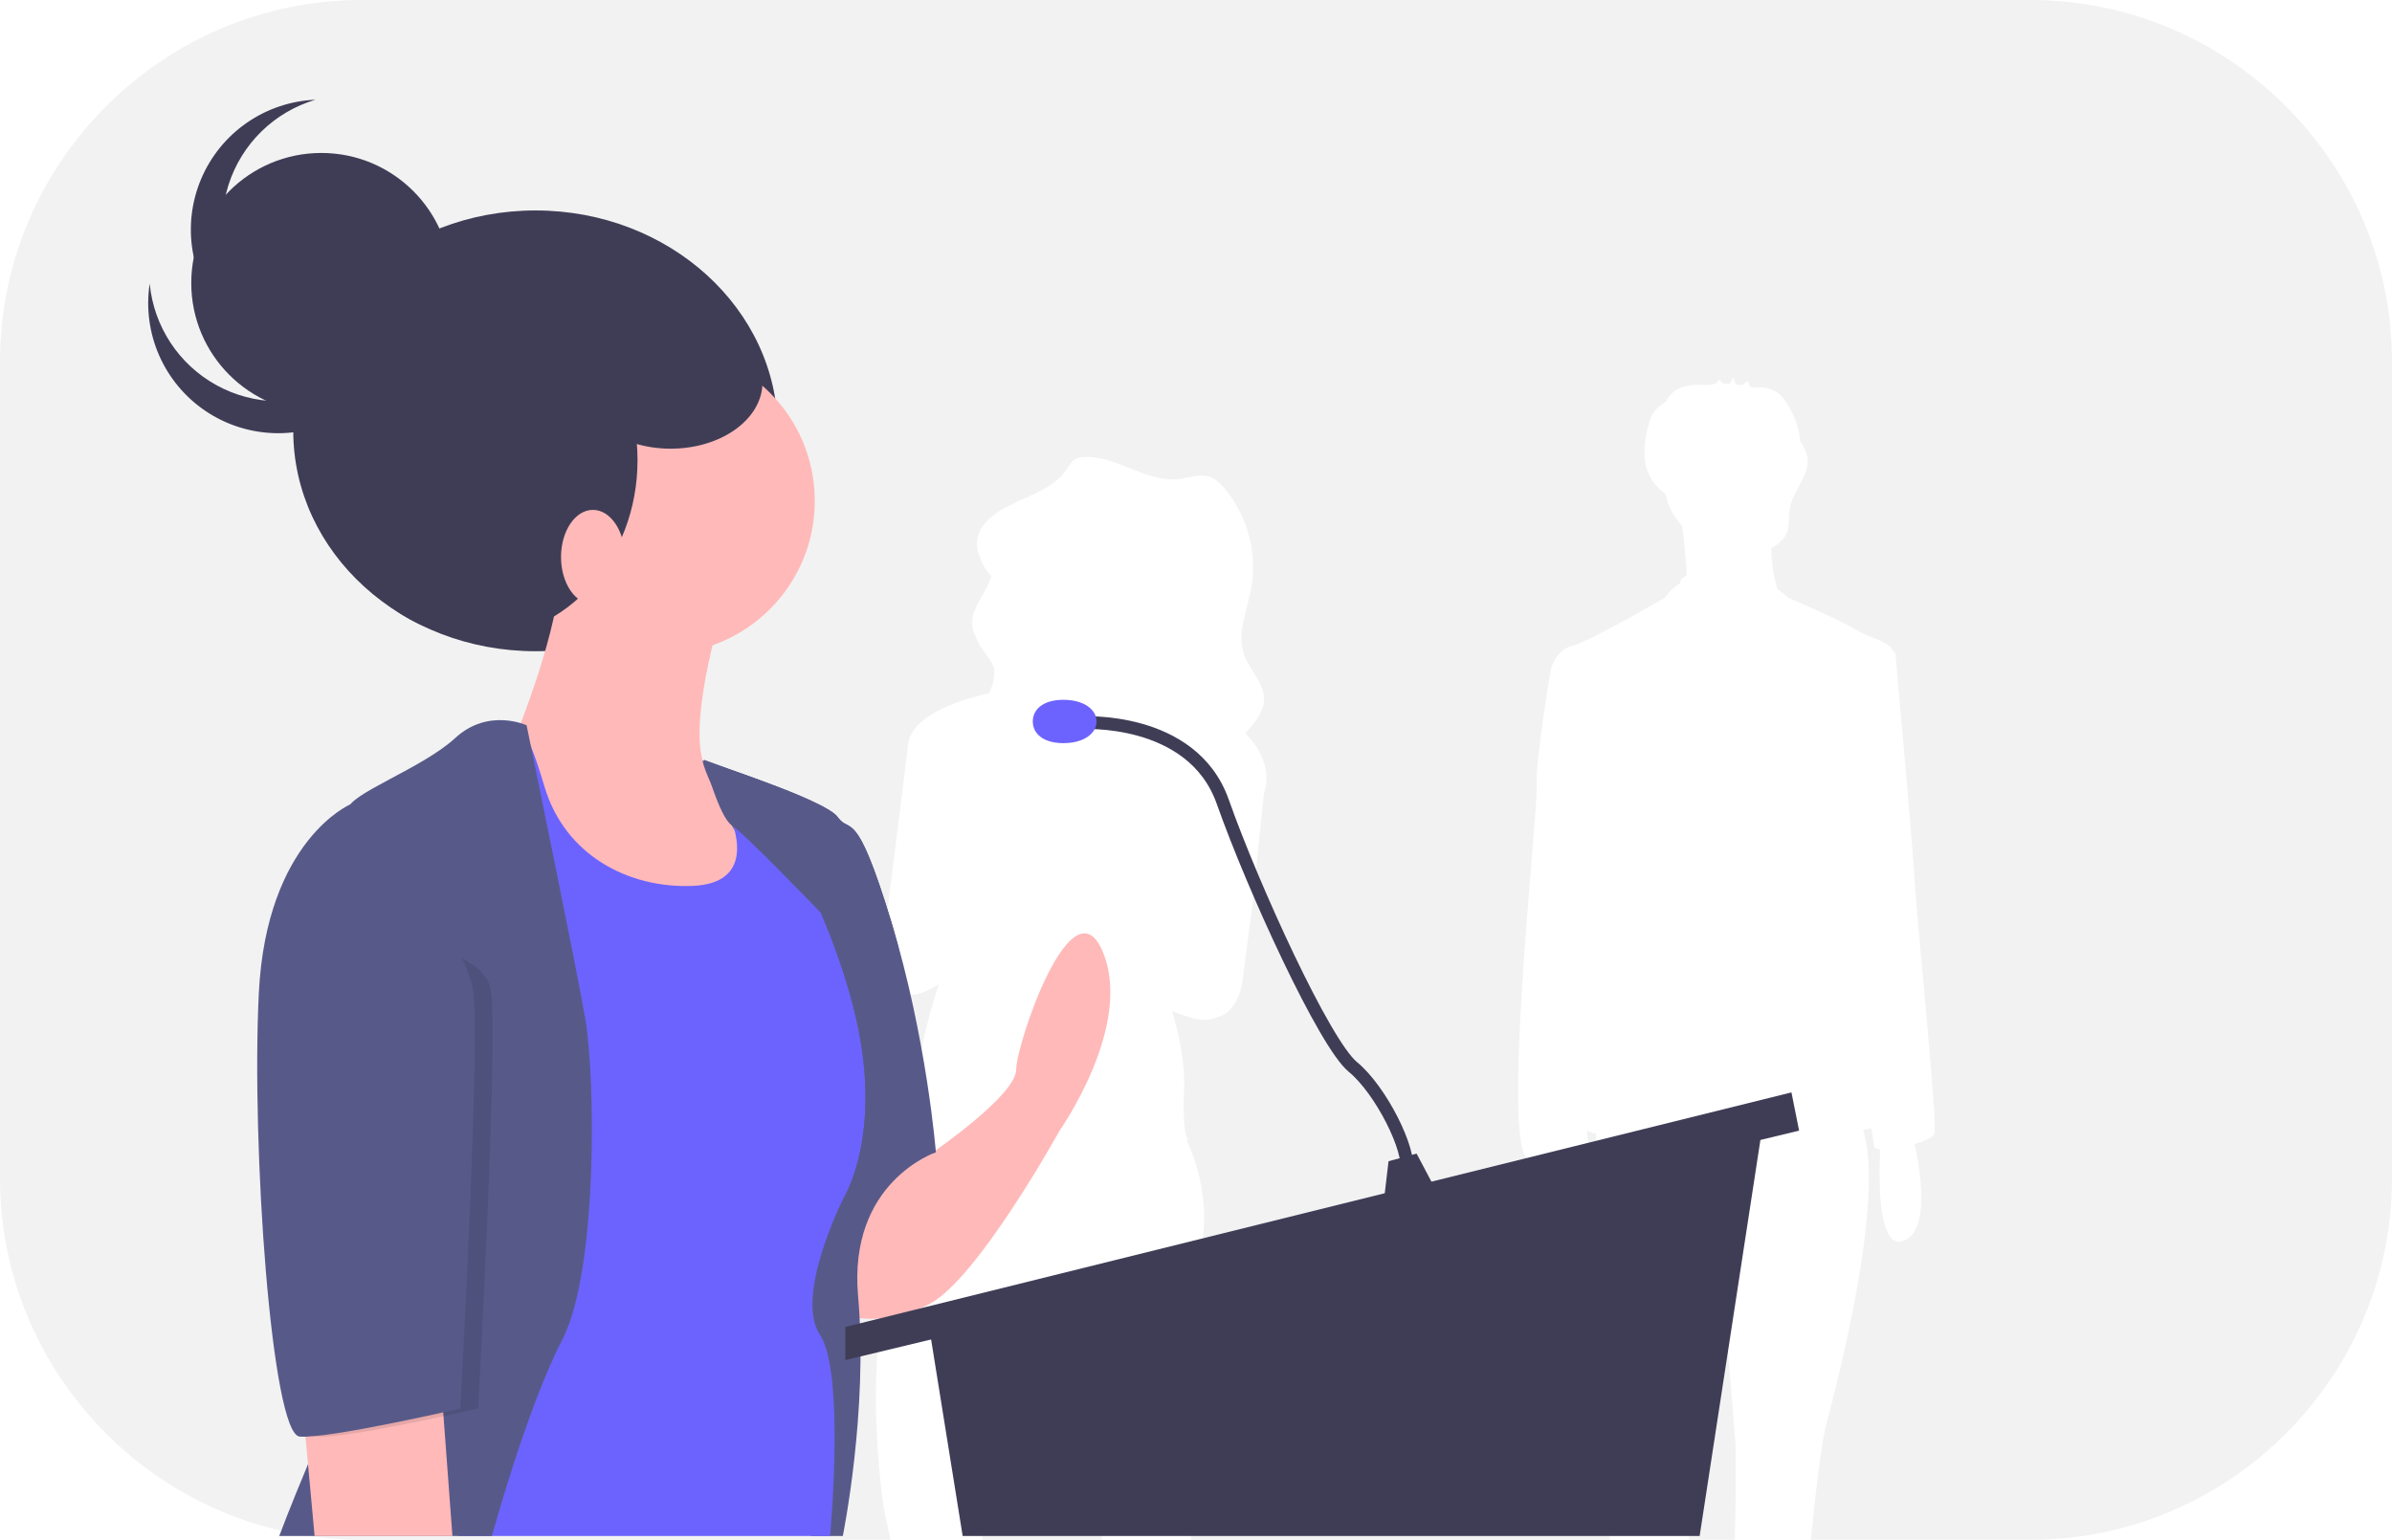
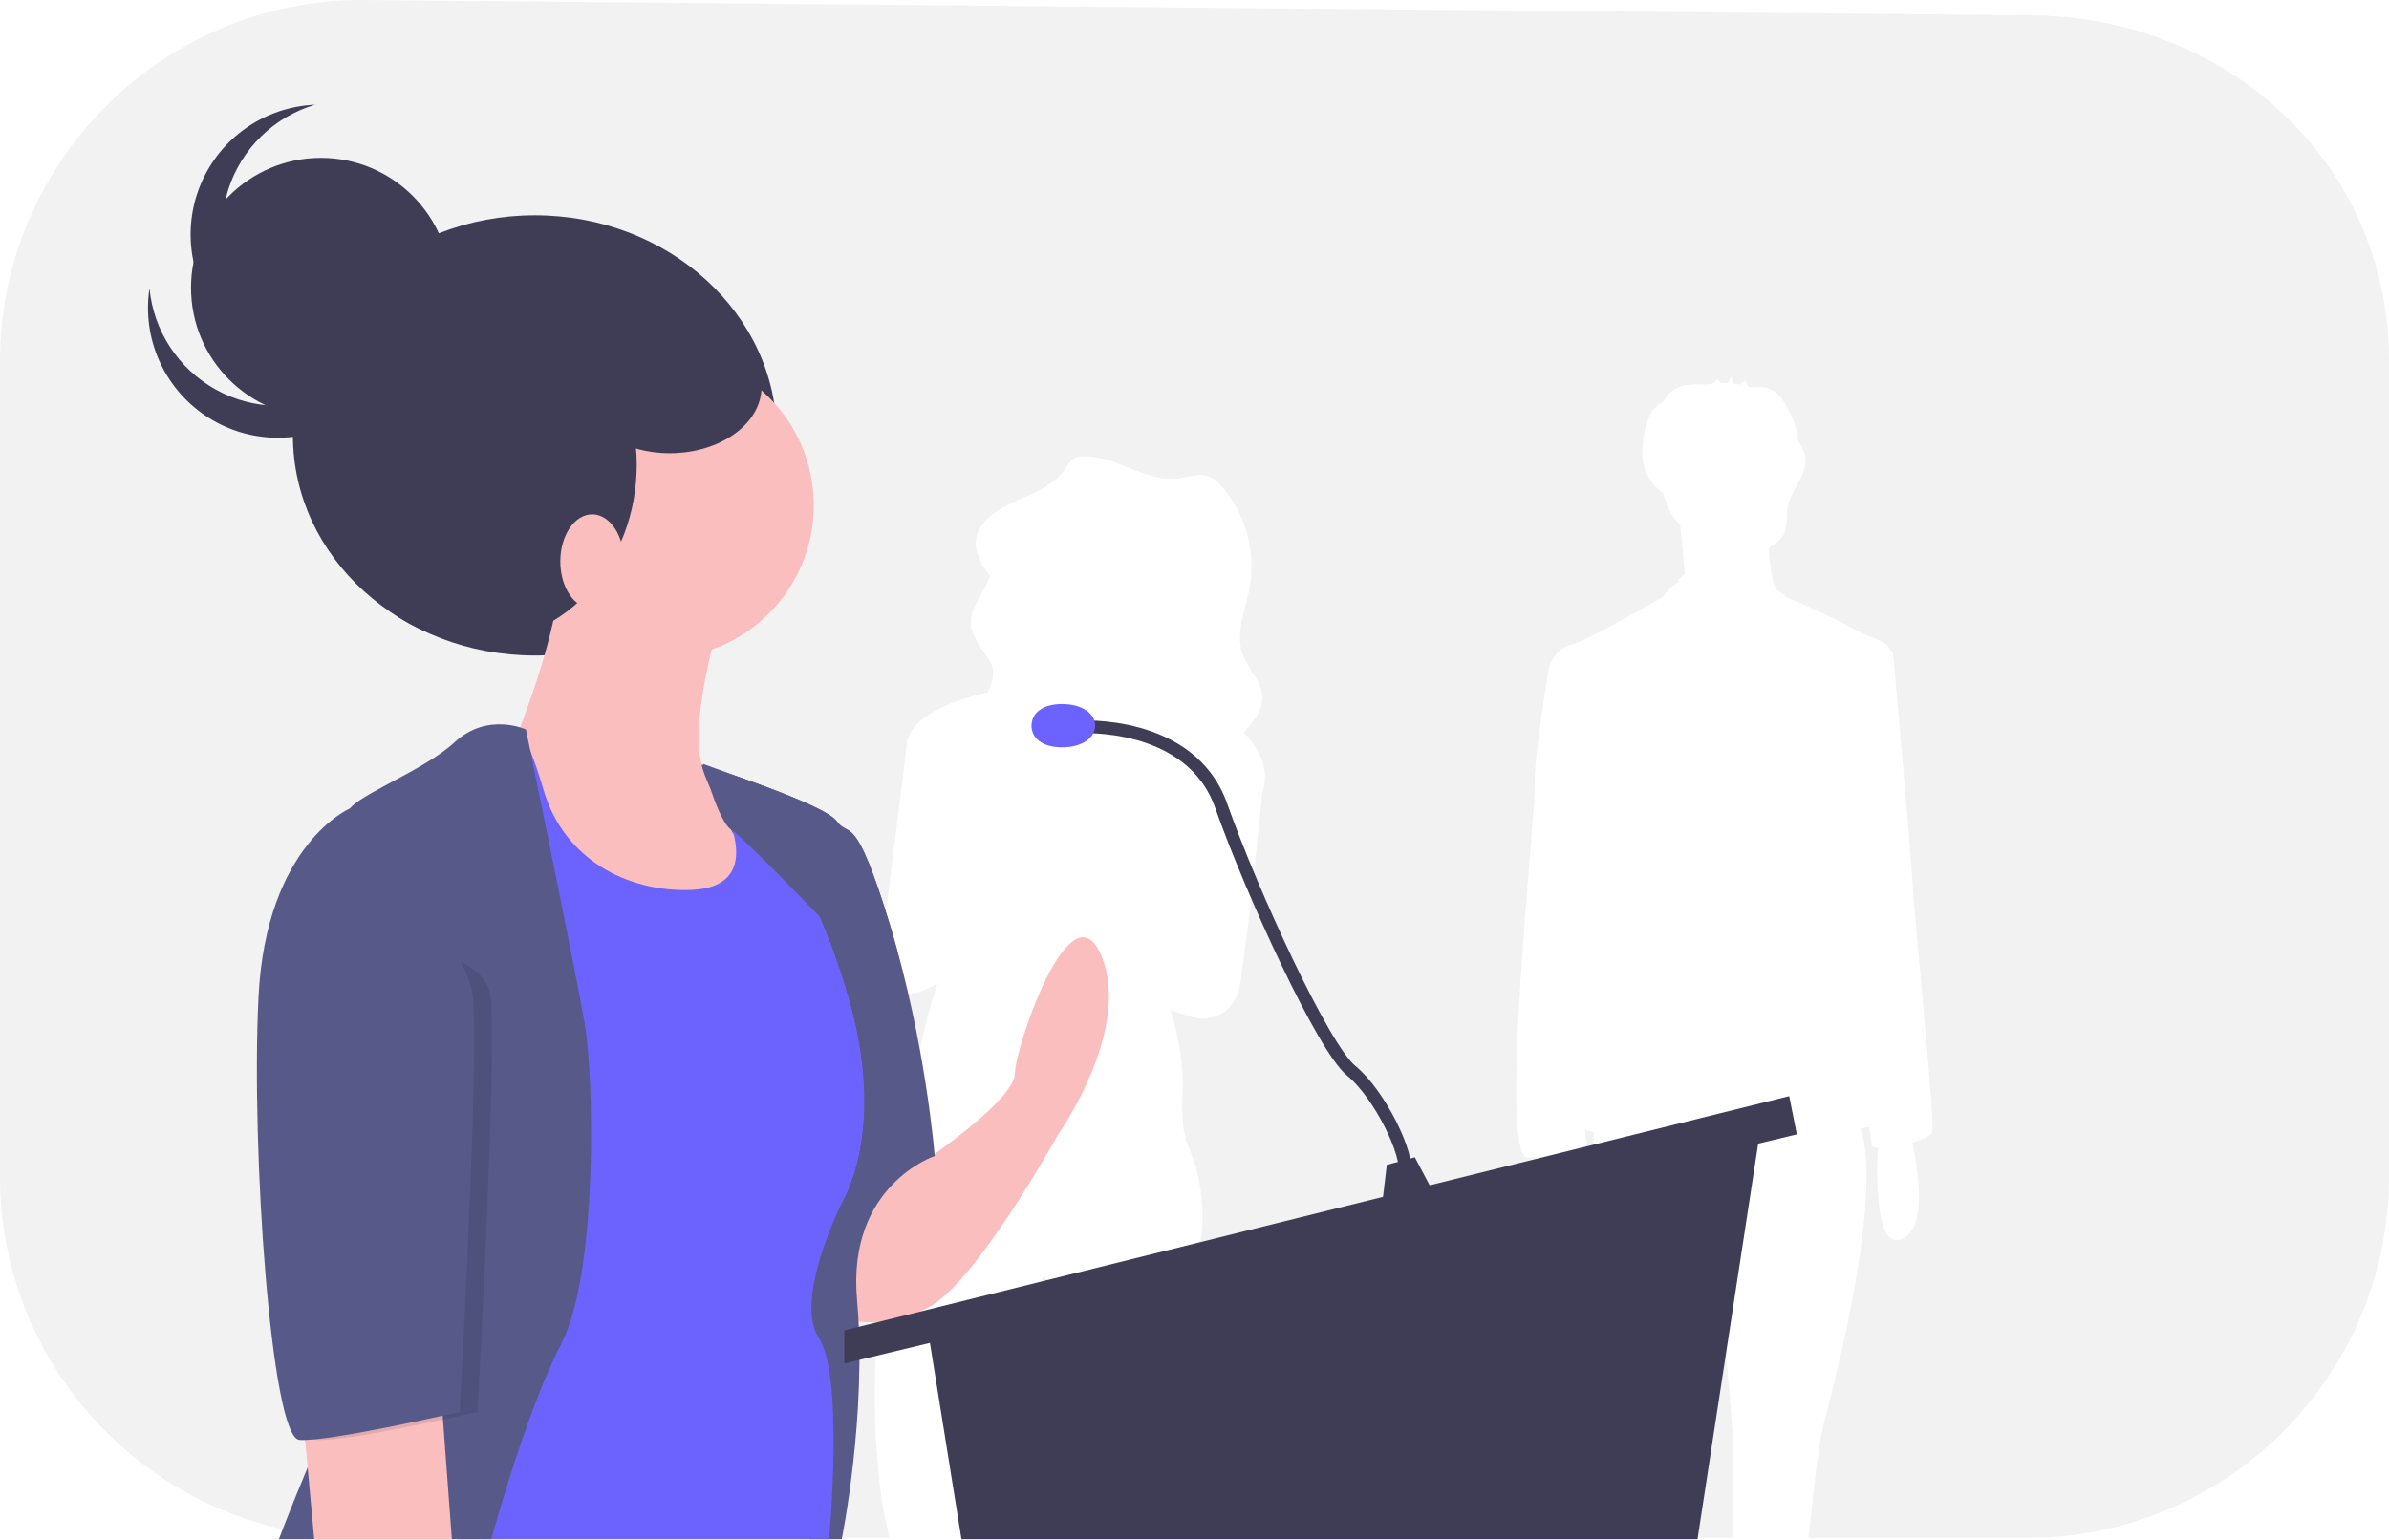
- <svg xmlns="http://www.w3.org/2000/svg" id="b0f35fe8-0104-458a-8f81-ef42473ec9c0" data-name="Layer 1" width="938" height="604" viewBox="0 0 938 604">
-   <path d="M811.584,714.656l-4.874-60.576-13.925,64.057s.184,16.161.645,33.863h17.84C811.872,731.764,811.584,714.656,811.584,714.656Z" transform="translate(-131 -148)" fill="#f2f2f2" />
-   <path d="M560.99,736.199A123.334,123.334,0,0,1,558.092,718.978l-1.949-20.955c-.82-5.739-1.662-10.795-2.509-15.259-6.208-31.823-12.616-32.973-12.616-32.973-.275.211-.543.444-.818.685a20.629,20.629,0,0,0-2.098,2.214C527.895,665.663,520.971,699.309,517.333,721.629c-2.009,12.329-3.01,21.201-3.01,21.201s.91,3.779,2.15,9.17h46.575A82.799,82.799,0,0,0,560.99,736.199Z" transform="translate(-131 -148)" fill="#f2f2f2" />
-   <path d="M927.22,148H272.78C194.801,148,131,211.801,131,289.78V610.22C131,688.199,194.801,752,272.78,752H480.202l-2.677-12.601s-6.885-44.427,0-79.065a260.03,260.03,0,0,0,4.567-32.929,198.378,198.378,0,0,1,6.097-36.972c.182-.699.386-1.391.576-2.088-1.679-.457-2.45-.822-2.061-1.052,1.076-.635,1.667-2.581,1.962-5.05a241.718,241.718,0,0,1,10.437-48.095c-6.957,4.367-11.576,4.831-14.599,3.139-10.625-2.902-6.214-26.8-6.214-26.8s6.603-51.69,8.797-70.406c1.261-10.758,17.419-16.854,31.723-20.164,1.507-3.233,2.593-6.49,1.904-9.908-.046-.23-.113-.453-.174-.677-1.819-4.04-5.516-7.363-6.903-11.546a12.182,12.182,0,0,1-1.283-3.603c-1.229-7.172,5.478-13.368,7.411-20.265a16.695,16.695,0,0,1-4.288-6.876c-2.947-6.043-1.51-13.297,7.952-18.898,1.889-1.118,3.891-2.105,5.924-3.052a9.214,9.214,0,0,1,2.405-1.103c6.77-3.062,13.575-6.026,17.627-11.988,1.043-1.536,1.959-3.317,3.647-4.124a7.035,7.035,0,0,1,2.511-.562c13.045-1.001,24.858,10.185,37.841,8.582,3.933-.486,7.948-2.139,11.723-.949,2.481.782,4.417,2.688,6.084,4.658a48.005,48.005,0,0,1,10.41,39.529c-1.646,8.553-5.649,17.368-2.765,25.597,2.12,6.046,7.794,10.954,7.835,17.35.033,5.263-3.703,9.463-7.312,13.558q.704.72,1.372,1.479c8.821,10.05,7.154,18.628,5.91,22.062l0.0.002L622.105,502.956,618.28,532.323s-.946,12.052-9.854,14.695c-2.595,1.2-5.995,1.517-10.464.157-2.9-.883-5.343-1.764-7.417-2.622,1.96,6.26,5.334,19.04,4.786,31.444-.765,17.319,1.53,18.825,1.53,18.825a3.101,3.101,0,0,1-.487.481c9.087,20.076,9.17,40.674-.278,61.265-10.71,23.343.765,77.559.765,77.559s.817,8.457,1.184,17.872h164.288c-2.613-24.923-5.752-49.873-7.147-52.662-2.299-4.598.62-80.345,1.71-106.656-.484-.123-.957-.247-1.403-.375-.776-.223-1.475-.455-2.12-.693a15.453,15.453,0,0,0,.421,3.979c.967,2.256-1.352,3.915-5.293,5.046,2.292,11.186,5.123,32.001-4.455,36.034-9.853,4.149-10.05-21.052-9.509-34.187-1.243.046-2.489.07-3.72.07-11.837,0,3.481-137.166,2.785-146.217-.696-9.052,5.57-45.954,5.57-45.954s2.089-7.659,8.355-9.052,36.206-18.799,36.206-18.799A22.362,22.362,0,0,1,790,376.602v-1.03a22.965,22.965,0,0,1,2.485-2.011c-.365-6.084-1.188-13.932-1.788-19.235a24.302,24.302,0,0,1-6.533-12.5,38.369,38.369,0,0,1-3.646-3.239,18.996,18.996,0,0,1-4.67-11.856,37.464,37.464,0,0,1,1.857-12.8,15.324,15.324,0,0,1,1.613-3.909,14.145,14.145,0,0,1,3.645-3.614c.423-.314.859-.607,1.294-.903a12.194,12.194,0,0,1,3.94-4.472c3.554-2.333,8.127-2.143,12.377-2.037.063.002.128.001.192.002q1.182-.19,2.373-.315a2.434,2.434,0,0,0,1.904-1.865q.863.829,1.726,1.658,1.295-.019,2.588.044A18.489,18.489,0,0,1,810.699,296q.473,1.349.946,2.698c.866.092,1.729.208,2.588.357q1.015-.807,2.03-1.613c.15-.119.689,1.643.961,2.248.466.12.93.247,1.391.389.719-.033,1.518-.168,1.963-.16a13.129,13.129,0,0,1,6.997,1.745,15.027,15.027,0,0,1,4.447,5.133,33.252,33.252,0,0,1,4.964,14.322,16.6,16.6,0,0,1,2.754,6.155c1.149,6.989-5.493,12.83-6.809,19.79-.702,3.713.099,7.825-1.792,11.097a11.588,11.588,0,0,1-3.19,3.344,24.067,24.067,0,0,1-2.357,1.552,60.516,60.516,0,0,0,1.441,12.515l.896,3.435c1.393,1.004,2.895,2.165,4.545,3.528,0,0,19.496,8.355,26.458,12.533,6.121,3.673,12.776,4.121,14.769,8.905l.549.146s6.963,77.286,7.659,90.515,9.052,94.693,7.659,98.174c-.515,1.288-3.799,2.767-7.764,3.943,2.314,10.574,6.049,33.572-4.073,37.834-10.261,4.321-10.05-23.193-9.438-35.756-1.369-.124-2.265-.482-2.398-1.146-.113-.566-.476-3.122-1.001-7.02-.867.135-1.767.274-2.724.42-.192.029-.395.059-.59.088,8.828,27.768-10.723,101.412-14.484,115.827-1.965,7.533-4.084,26.157-5.995,45.003h86.121C1005.199,752,1069,688.199,1069,610.22V289.78C1069,211.801,1005.199,148,927.22,148Z" transform="translate(-131 -148)" fill="#f2f2f2" />
-   <ellipse cx="210" cy="169" rx="95" ry="86.45" fill="#3f3d56" />
-   <path d="M497.5,599.5h0s32-22,32-32,22-75,34-46-17,70-17,70-32,58-51,68-35,4-35,4v-27l18.282-27.057A22.591,22.591,0,0,1,497.5,599.5Z" transform="translate(-131 -148)" fill="#ffb9b9" />
-   <path d="M406.544,446.336S454.5,461.5,459.5,468.5s7-5,21,41S498,600,498,600s-34.5,11.5-30.5,56.5-6,94-6,94H449.016L421.5,665.5l33-129S407.587,457.173,406.544,446.336Z" transform="translate(-131 -148)" fill="#575a89" />
-   <circle cx="259.5" cy="196.5" r="60" fill="#ffb9b9" />
-   <path d="M413.5,389.5s-17,56-2,64,32,44,32,44l-26,29h-60l-27-30-11-51,15-12s16-40,16-61S413.5,389.5,413.5,389.5Z" transform="translate(-131 -148)" fill="#ffb9b9" />
-   <path d="M418.5,451.5s-12-3-5,9,14,34-11,35-50-12-58-39-11-25-14-24-35,34-35,34l11,62,4,222h146s6-64-4-79,9-53,9-53,17-26,4-76S423.5,451.5,418.5,451.5Z" transform="translate(-131 -148)" fill="#6c63ff" />
-   <path d="M337.5,432.5s-15-7-28,5-42,22-42,28,25,177,8,207-35,78-35,78h83.413S337.5,700.5,351.5,673.5s13-103,9-126S337.5,432.5,337.5,432.5Z" transform="translate(-131 -148)" fill="#575a89" />
-   <polygon points="118.5 549.5 123.37 602.5 177.417 602.5 172.5 536.5 118.5 549.5" fill="#ffb9b9" />
-   <polygon points="364.5 521.5 377.5 602.5 666.5 602.5 691.5 439.5 364.5 521.5" fill="#3f3d56" />
-   <polygon points="702.5 428.5 705.5 443.5 331.5 533.5 331.5 520.5 702.5 428.5" fill="#3f3d56" />
-   <polygon points="544.5 455.5 542.5 472.5 564.5 469.5 555.5 452.5 544.5 455.5" fill="#3f3d56" />
-   <path d="M554.5,431.5s44-3,56,31,40,95,51,104,23,33,21,41" transform="translate(-131 -148)" fill="none" stroke="#3f3d56" stroke-miterlimit="10" stroke-width="5" />
-   <path d="M561,431c0,4.694-4.992,8.5-13,8.5s-12-3.806-12-8.5,3.992-8.5,12-8.5S561,426.306,561,431Z" transform="translate(-131 -148)" fill="#6c63ff" />
-   <path d="M487,587s7.5-31.5-6.5-77.5-16-34-21-41-52.956-22.164-52.956-22.164c.343,3.561,5.639,14.517,12.595,27.623A53.193,53.193,0,0,0,413.5,460.5c-7-12,5-9,5-9,5,0,34,41,47,91s-4,76-4,76Z" transform="translate(-131 -148)" fill="#575a89" />
-   <path d="M407,446s5.92,22.458,10.96,25.729,34.93,34.325,34.93,34.325L449,481l-16-24-4.256-3.088Z" transform="translate(-131 -148)" fill="#575a89" />
-   <path d="M274,515l1.394-51.5S242.5,477.5,239.5,537.5s5,173,16,174,63-11,63-11,8-145,5-164S274,515,274,515Z" transform="translate(-131 -148)" opacity="0.1" />
-   <path d="M276.5,463.5h-8.106S235.5,477.5,232.5,537.5s5,173,16,174,63-11,63-11,8-145,5-164S276.5,463.5,276.5,463.5Z" transform="translate(-131 -148)" fill="#575a89" />
-   <ellipse cx="188" cy="180.5" rx="62" ry="69.5" fill="#3f3d56" />
-   <ellipse cx="232.5" cy="218.5" rx="12.5" ry="18.5" fill="#ffb9b9" />
-   <circle cx="126" cy="111" r="51" fill="#3f3d56" />
-   <path d="M263.592,299.857a50.996,50.996,0,0,1-73.892-40.613,50.995,50.995,0,1,0,101.176,2.839A50.921,50.921,0,0,1,263.592,299.857Z" transform="translate(-131 -148)" fill="#3f3d56" />
-   <path d="M229.021,267.43a50.996,50.996,0,0,1,25.682-80.311,50.994,50.994,0,1,0,16.625,99.841A50.921,50.921,0,0,1,229.021,267.43Z" transform="translate(-131 -148)" fill="#3f3d56" />
-   <ellipse cx="263" cy="150" rx="36" ry="26" fill="#3f3d56" />
+ <svg xmlns="http://www.w3.org/2000/svg" width="938" height="604.5" viewBox="0 0 938 604.5">
+   <g id="Group_85" data-name="Group 85" transform="translate(-20175.18 -1141)">
+     <path id="Path_841" data-name="Path 841" d="M811.584,714.656l-4.874-60.576-13.925,64.057s.184,16.161.645,33.863h17.84C811.872,731.764,811.584,714.656,811.584,714.656Z" transform="translate(20044.18 993)" fill="#f2f2f2" />
+     <path id="Path_842" data-name="Path 842" d="M560.99,736.2a123.332,123.332,0,0,1-2.9-17.221l-1.949-20.955c-.82-5.739-1.662-10.8-2.509-15.259-6.208-31.823-12.616-32.973-12.616-32.973-.275.211-.543.444-.818.685a20.646,20.646,0,0,0-2.1,2.214c-10.207,12.972-17.131,46.618-20.768,68.938-2.009,12.329-3.01,21.2-3.01,21.2s.91,3.779,2.15,9.17h46.575A82.808,82.808,0,0,0,560.99,736.2Z" transform="translate(20044.18 993)" fill="#f2f2f2" />
+     <g id="Group_84" data-name="Group 84">
+       <path id="Path_843" data-name="Path 843" d="M927.22,154,272.78,148C194.8,148,131,211.8,131,289.78V610.22C131,688.2,194.8,752,272.78,752H480.2l-2.677-12.6s-6.885-44.427,0-79.065a260.041,260.041,0,0,0,4.567-32.929,198.378,198.378,0,0,1,6.1-36.972c.182-.7.386-1.391.576-2.088-1.679-.457-2.45-.822-2.061-1.052,1.076-.635,1.667-2.581,1.962-5.05A241.717,241.717,0,0,1,499.1,534.147c-6.957,4.367-11.576,4.831-14.6,3.139-10.625-2.9-6.214-26.8-6.214-26.8s6.6-51.69,8.8-70.406c1.261-10.758,17.419-16.854,31.723-20.164,1.507-3.233,2.593-6.49,1.9-9.908-.046-.23-.113-.453-.174-.677-1.819-4.04-5.516-7.363-6.9-11.546a12.181,12.181,0,0,1-1.283-3.6c-1.229-7.172,5.478-13.368,7.411-20.265a16.7,16.7,0,0,1-4.288-6.876c-2.947-6.043-1.51-13.3,7.952-18.9,1.889-1.118,3.891-2.105,5.924-3.052a9.213,9.213,0,0,1,2.405-1.1c6.77-3.062,13.575-6.026,17.627-11.988,1.043-1.536,1.959-3.317,3.647-4.124a7.035,7.035,0,0,1,2.511-.562c13.045-1,24.858,10.185,37.841,8.582,3.933-.486,7.948-2.139,11.723-.949,2.481.782,4.417,2.688,6.084,4.658a48.006,48.006,0,0,1,10.41,39.529c-1.646,8.553-5.649,17.368-2.765,25.6,2.12,6.046,7.794,10.954,7.835,17.35.033,5.263-3.7,9.463-7.312,13.558q.7.72,1.372,1.479c8.821,10.05,7.154,18.628,5.91,22.062v0L622.1,502.956l-3.825,29.367s-.946,12.052-9.854,14.7c-2.6,1.2-5.995,1.517-10.464.157-2.9-.883-5.343-1.764-7.417-2.622,1.96,6.26,5.334,19.04,4.786,31.444-.765,17.319,1.53,18.825,1.53,18.825a3.1,3.1,0,0,1-.487.481c9.087,20.076,9.17,40.674-.278,61.265-10.71,23.343.765,77.559.765,77.559s.817,8.457,1.184,17.872H762.333c-2.613-24.923-5.752-49.873-7.147-52.662-2.3-4.6.62-80.345,1.71-106.656-.484-.123-.957-.247-1.4-.375-.776-.223-1.475-.455-2.12-.693a15.456,15.456,0,0,0,.421,3.979c.967,2.256-1.352,3.915-5.293,5.046,2.292,11.186,5.123,32-4.455,36.034-9.853,4.149-10.05-21.052-9.509-34.187-1.243.046-2.489.07-3.72.07-11.837,0,3.481-137.166,2.785-146.217s5.57-45.954,5.57-45.954,2.089-7.659,8.355-9.052,36.206-18.8,36.206-18.8A22.361,22.361,0,0,1,790,376.6v-1.03a22.961,22.961,0,0,1,2.485-2.011c-.365-6.084-1.188-13.932-1.788-19.235a24.3,24.3,0,0,1-6.533-12.5,38.355,38.355,0,0,1-3.646-3.239,19,19,0,0,1-4.67-11.856,37.463,37.463,0,0,1,1.857-12.8,15.325,15.325,0,0,1,1.613-3.909,14.147,14.147,0,0,1,3.645-3.614c.423-.314.859-.607,1.294-.9a12.2,12.2,0,0,1,3.94-4.472c3.554-2.333,8.127-2.143,12.377-2.037.063,0,.128,0,.192,0q1.182-.19,2.373-.315a2.434,2.434,0,0,0,1.9-1.865l1.726,1.658q1.295-.019,2.588.044A18.5,18.5,0,0,1,810.7,296l.946,2.7c.866.092,1.729.208,2.588.357l2.03-1.613c.15-.119.689,1.643.961,2.247.466.12.93.247,1.391.389.719-.033,1.518-.168,1.963-.16a13.129,13.129,0,0,1,7,1.745,15.027,15.027,0,0,1,4.448,5.133,33.253,33.253,0,0,1,4.964,14.322,16.6,16.6,0,0,1,2.754,6.155c1.149,6.989-5.493,12.83-6.809,19.79-.7,3.713.1,7.825-1.792,11.1a11.59,11.59,0,0,1-3.19,3.344,24.078,24.078,0,0,1-2.357,1.552,60.511,60.511,0,0,0,1.441,12.515l.9,3.435c1.393,1,2.9,2.165,4.545,3.528,0,0,19.5,8.355,26.458,12.533,6.121,3.673,12.776,4.121,14.769,8.905l.549.146s6.963,77.286,7.659,90.515,9.052,94.693,7.659,98.174c-.516,1.288-3.8,2.767-7.764,3.943,2.314,10.574,6.049,33.572-4.073,37.833-10.261,4.321-10.05-23.193-9.438-35.756-1.369-.124-2.265-.482-2.4-1.146-.113-.566-.476-3.122-1-7.02-.867.135-1.767.274-2.724.42l-.59.089c8.828,27.768-10.723,101.412-14.484,115.827-1.965,7.533-4.084,26.157-5.995,45H927.22C1005.2,752,1069,688.2,1069,610.22V289.78C1069,211.8,1005.2,154,927.22,154Z" transform="translate(20044.18 993)" fill="#f2f2f2" />
+     </g>
+     <ellipse id="Ellipse_179" data-name="Ellipse 179" cx="95" cy="86.45" rx="95" ry="86.45" transform="translate(20290.18 1225.55)" fill="#3f3d56" />
+     <path id="Path_844" data-name="Path 844" d="M497.5,599.5h0s32-22,32-32,22-75,34-46-17,70-17,70-32,58-51,68-35,4-35,4v-27l18.282-27.057A22.591,22.591,0,0,1,497.5,599.5Z" transform="translate(20044.18 995)" fill="#fbbebe" />
+     <path id="Path_845" data-name="Path 845" d="M406.544,446.336S454.5,461.5,459.5,468.5s7-5,21,41S498,600,498,600s-34.5,11.5-30.5,56.5-6,94-6,94H449.016l-27.516-85,33-129S407.587,457.173,406.544,446.336Z" transform="translate(20044.18 995)" fill="#575a89" />
+     <circle id="Ellipse_180" data-name="Ellipse 180" cx="60" cy="60" r="60" transform="translate(20374.68 1279.5)" fill="#fbbebe" />
+     <path id="Path_846" data-name="Path 846" d="M413.5,389.5s-17,56-2,64,32,44,32,44l-26,29h-60l-27-30-11-51,15-12s16-40,16-61S413.5,389.5,413.5,389.5Z" transform="translate(20044.18 995)" fill="#fbbebe" />
+     <path id="Path_847" data-name="Path 847" d="M418.5,451.5s-12-3-5,9,14,34-11,35-50-12-58-39-11-25-14-24-35,34-35,34l11,62,4,222h146s6-64-4-79,9-53,9-53,17-26,4-76S423.5,451.5,418.5,451.5Z" transform="translate(20044.18 995)" fill="#6c63ff" />
+     <path id="Path_848" data-name="Path 848" d="M337.5,432.5s-15-7-28,5-42,22-42,28,25,177,8,207-35,78-35,78h83.413s13.587-50,27.587-77,13-103,9-126S337.5,432.5,337.5,432.5Z" transform="translate(20044.18 995)" fill="#575a89" />
+     <path id="Path_849" data-name="Path 849" d="M118.5,549.5l4.87,53h54.047l-4.917-66Z" transform="translate(20175.18 1143)" fill="#fbbebe" />
+     <path id="Path_850" data-name="Path 850" d="M364.5,521.5l13,81h289l25-163Z" transform="translate(20175.18 1143)" fill="#3f3d56" />
+     <path id="Path_851" data-name="Path 851" d="M702.5,428.5l3,15-374,90v-13Z" transform="translate(20175.18 1143)" fill="#3f3d56" />
+     <path id="Path_852" data-name="Path 852" d="M544.5,455.5l-2,17,22-3-9-17Z" transform="translate(20175.18 1143)" fill="#3f3d56" />
+     <path id="Path_853" data-name="Path 853" d="M554.5,431.5s44-3,56,31,40,95,51,104,23,33,21,41" transform="translate(20044.18 995)" fill="none" stroke="#3f3d56" stroke-miterlimit="10" stroke-width="5" />
+     <path id="Path_854" data-name="Path 854" d="M561,431c0,4.694-4.992,8.5-13,8.5s-12-3.806-12-8.5,3.992-8.5,12-8.5S561,426.306,561,431Z" transform="translate(20044.18 995)" fill="#6c63ff" />
+     <path id="Path_855" data-name="Path 855" d="M487,587s7.5-31.5-6.5-77.5-16-34-21-41-52.956-22.164-52.956-22.164c.343,3.561,5.639,14.517,12.6,27.623A53.194,53.194,0,0,0,413.5,460.5c-7-12,5-9,5-9,5,0,34,41,47,91s-4,76-4,76Z" transform="translate(20044.18 995)" fill="#575a89" />
+     <path id="Path_856" data-name="Path 856" d="M407,446s5.92,22.458,10.96,25.729,34.93,34.325,34.93,34.325L449,481l-16-24-4.256-3.088Z" transform="translate(20044.18 995)" fill="#575a89" />
+     <path id="Path_857" data-name="Path 857" d="M274,515l1.394-51.5s-32.894,14-35.894,74,5,173,16,174,63-11,63-11,8-145,5-164S274,515,274,515Z" transform="translate(20044.18 995)" opacity="0.1" />
+     <path id="Path_858" data-name="Path 858" d="M276.5,463.5h-8.106s-32.894,14-35.894,74,5,173,16,174,63-11,63-11,8-145,5-164S276.5,463.5,276.5,463.5Z" transform="translate(20044.18 995)" fill="#575a89" />
+     <ellipse id="Ellipse_181" data-name="Ellipse 181" cx="62" cy="69.5" rx="62" ry="69.5" transform="translate(20301.18 1254)" fill="#3f3d56" />
+     <ellipse id="Ellipse_182" data-name="Ellipse 182" cx="12.5" cy="18.5" rx="12.5" ry="18.5" transform="translate(20395.18 1343)" fill="#fbbebe" />
+     <circle id="Ellipse_183" data-name="Ellipse 183" cx="51" cy="51" r="51" transform="translate(20250.18 1203)" fill="#3f3d56" />
+     <path id="Path_859" data-name="Path 859" d="M263.592,299.857A51,51,0,0,1,189.7,259.244a50.995,50.995,0,1,0,101.176,2.839A50.921,50.921,0,0,1,263.592,299.857Z" transform="translate(20044.18 995)" fill="#3f3d56" />
+     <path id="Path_860" data-name="Path 860" d="M229.021,267.43A51,51,0,0,1,254.7,187.118a50.994,50.994,0,1,0,16.625,99.841,50.921,50.921,0,0,1-42.307-19.529Z" transform="translate(20044.18 995)" fill="#3f3d56" />
+     <ellipse id="Ellipse_184" data-name="Ellipse 184" cx="36" cy="26" rx="36" ry="26" transform="translate(20402.18 1267)" fill="#3f3d56" />
+   </g>
</svg>
